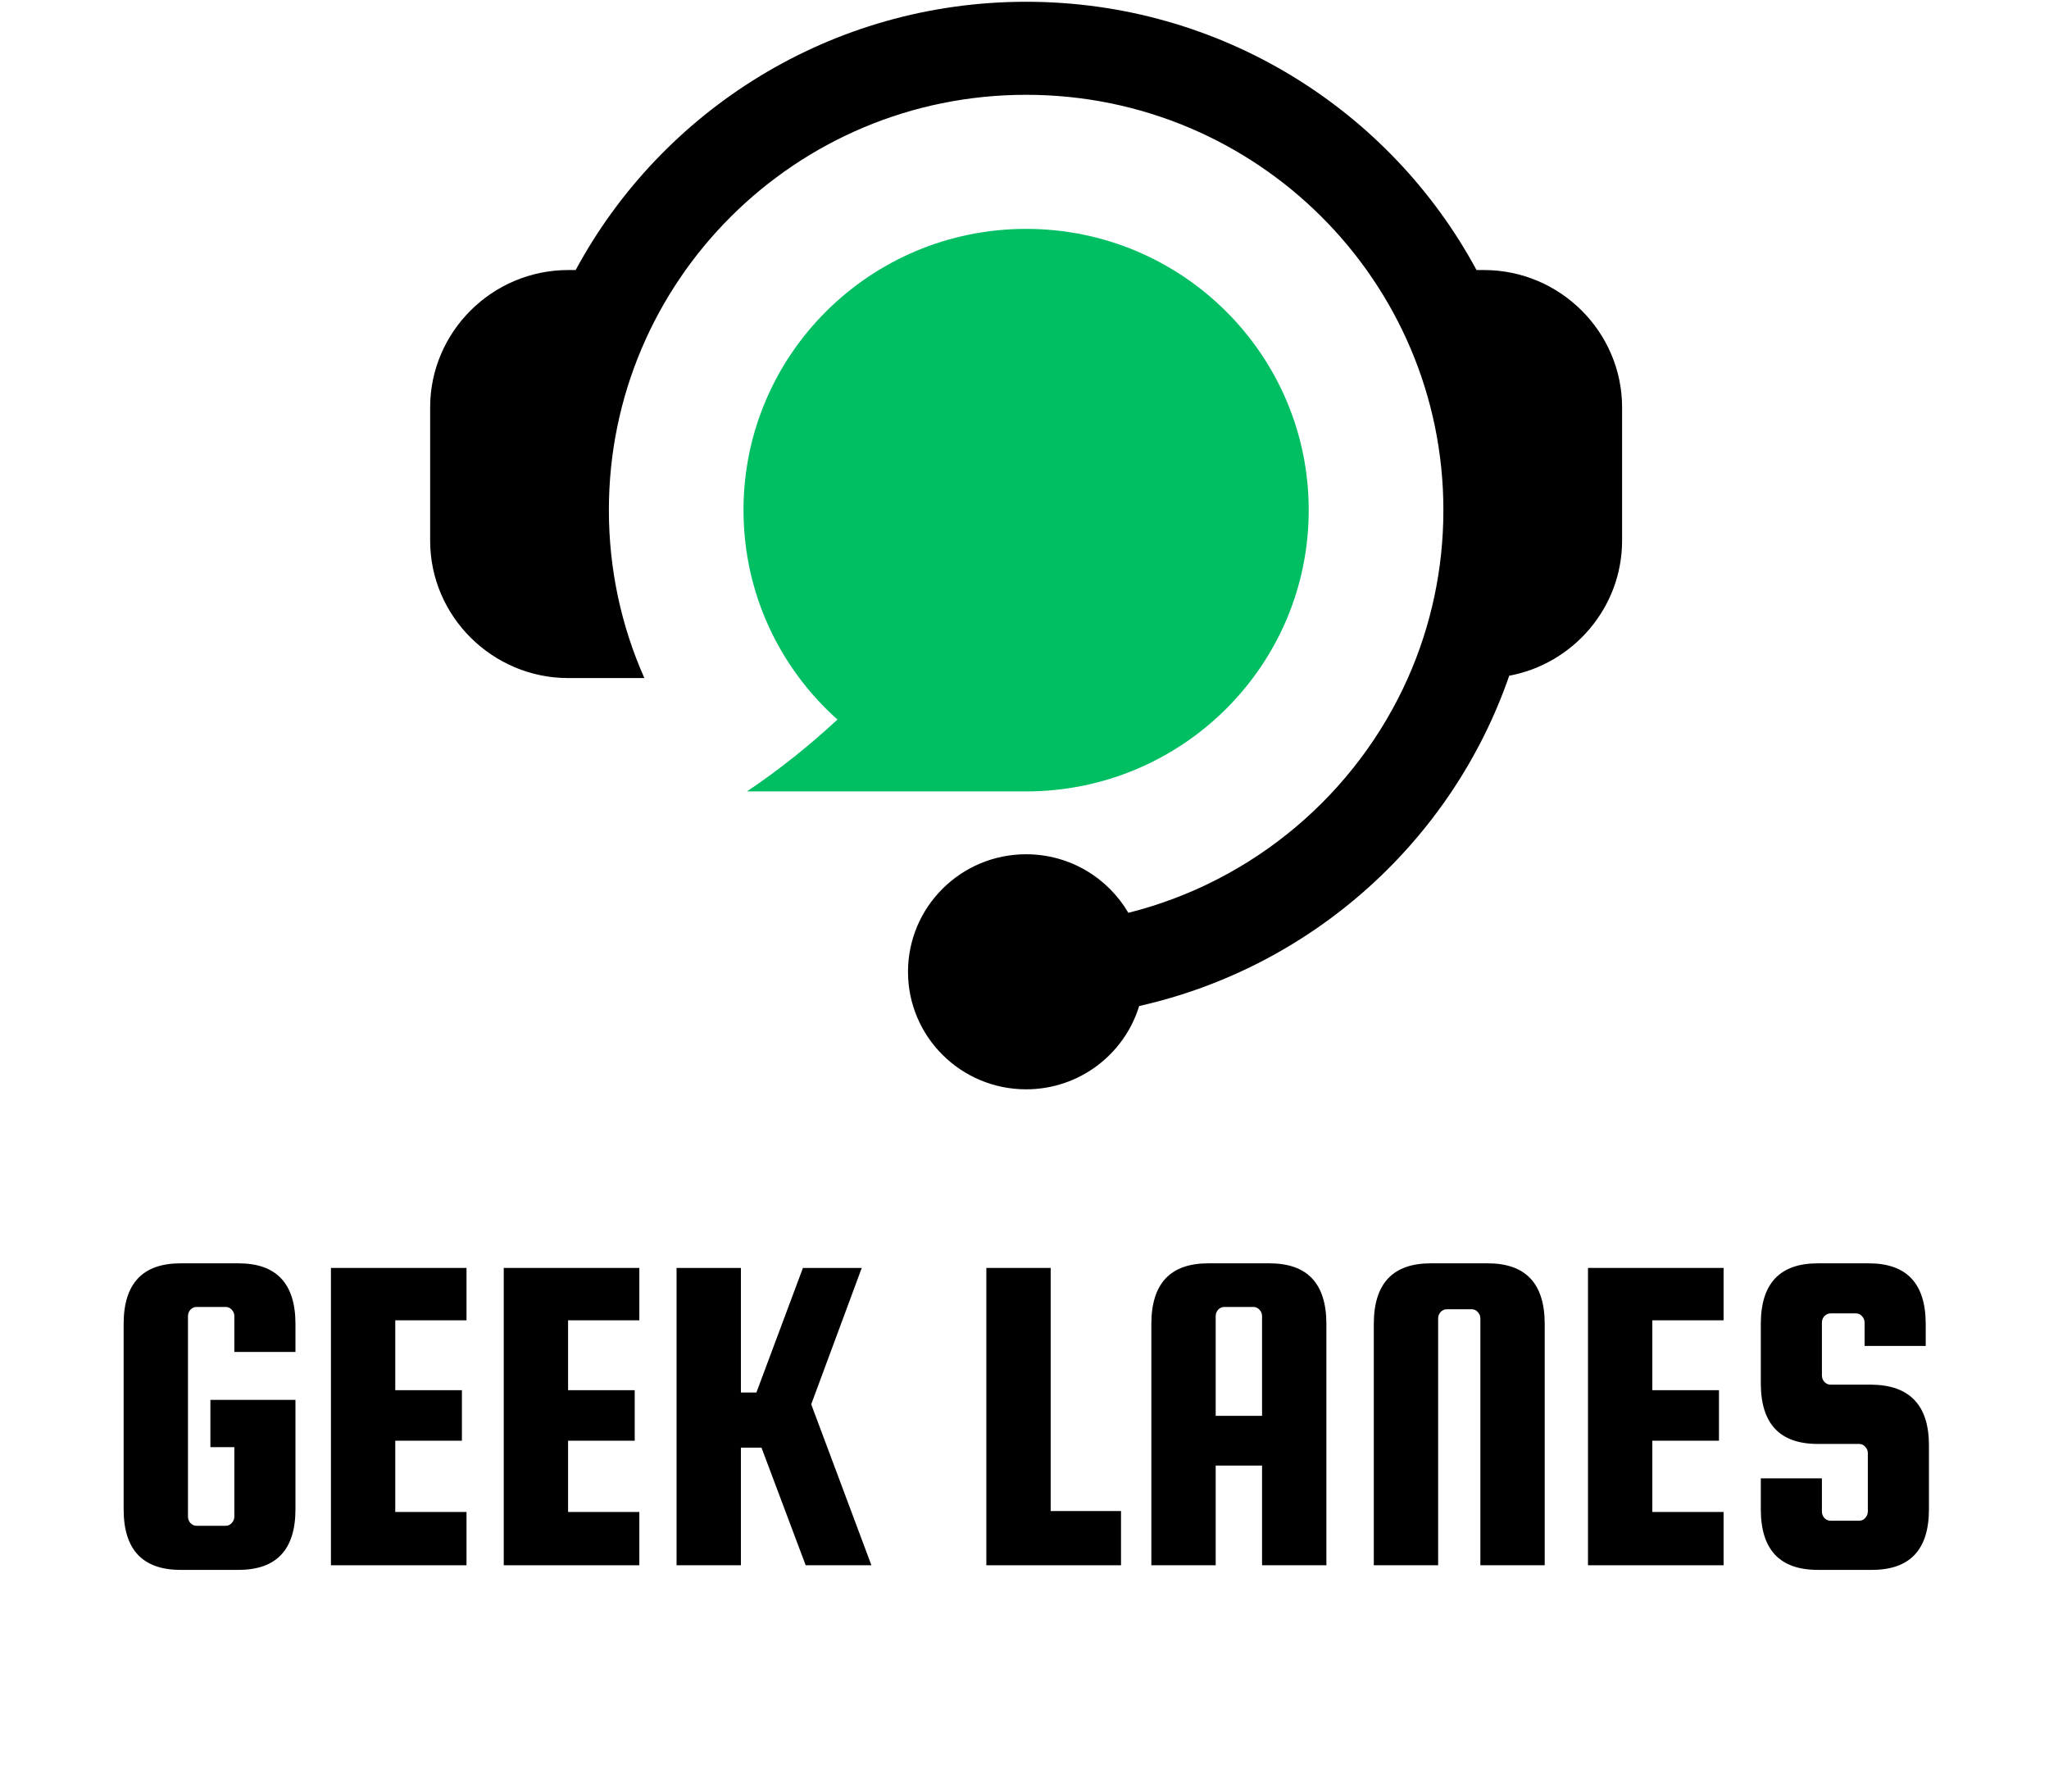
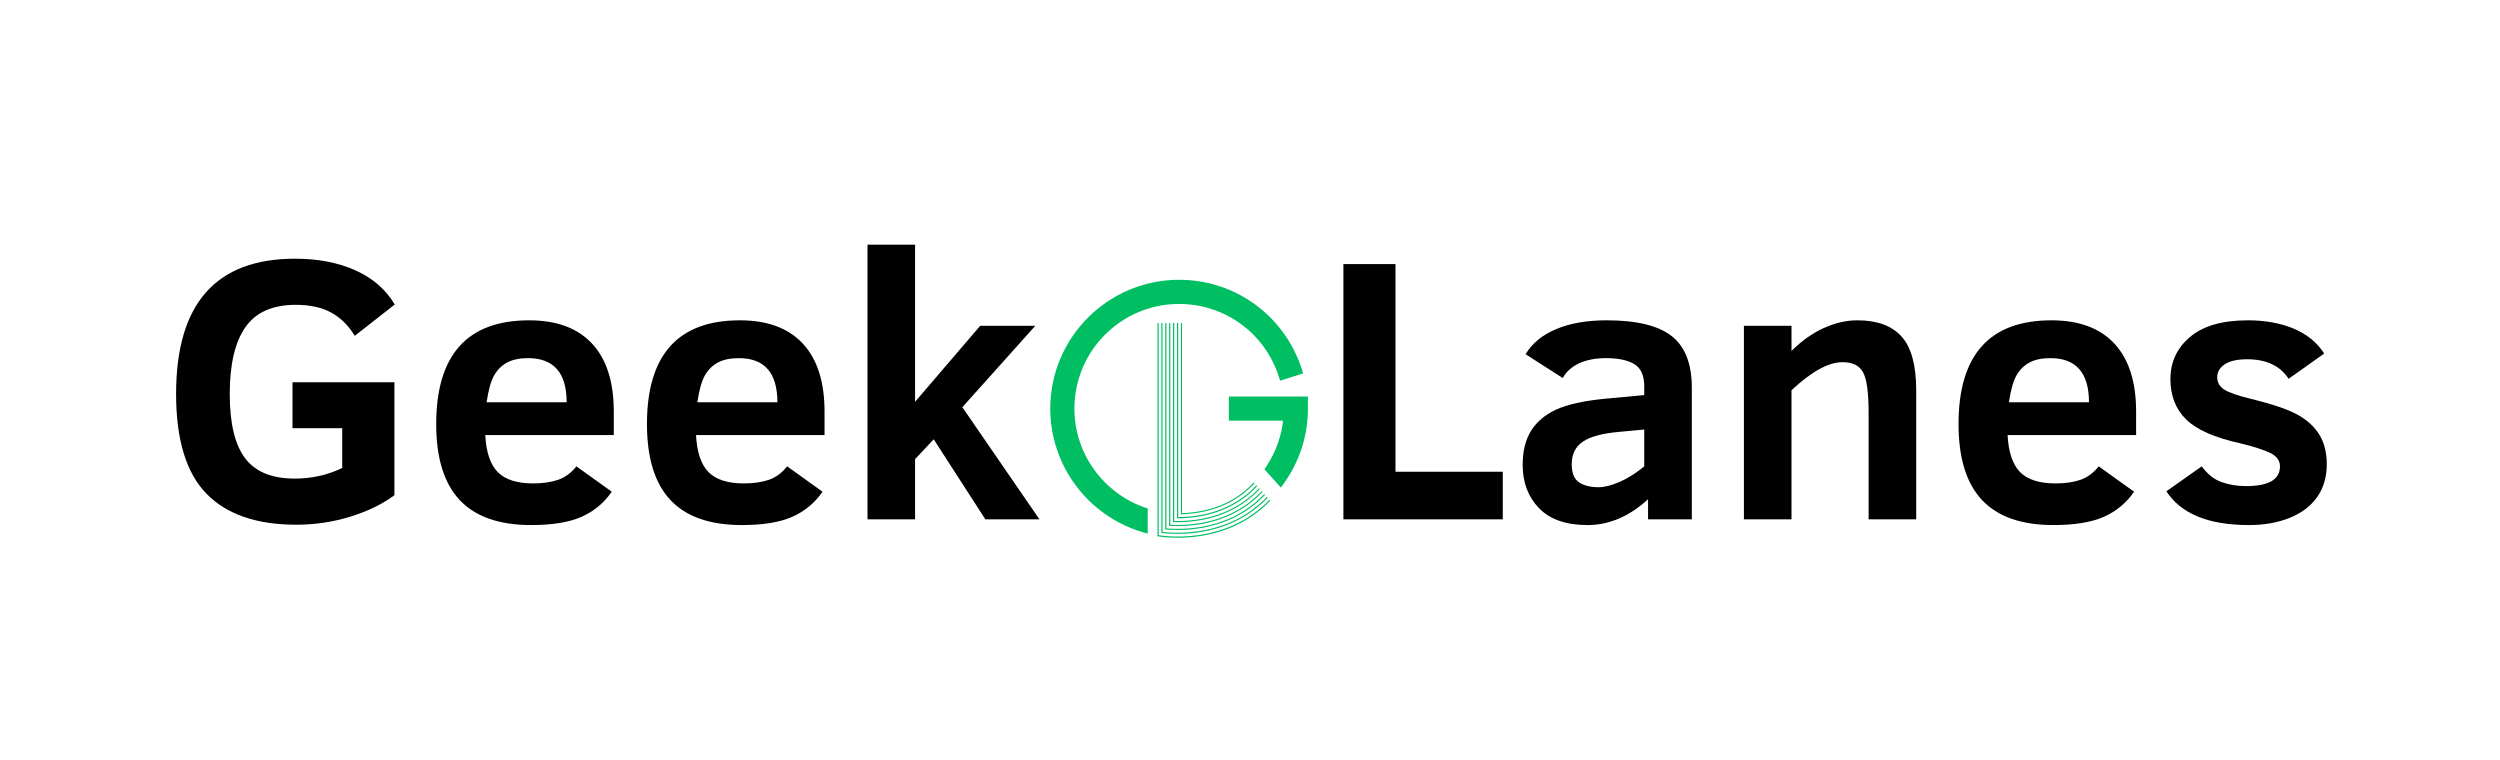
- <svg xmlns="http://www.w3.org/2000/svg" width="278" zoomAndPan="magnify" viewBox="0 0 208.5 182.25" height="243" preserveAspectRatio="xMidYMid meet" version="1.0">
+ <svg xmlns="http://www.w3.org/2000/svg" width="464" zoomAndPan="magnify" viewBox="0 0 348 105.75" height="141" preserveAspectRatio="xMidYMid meet" version="1.0">
  <defs>
    <g />
-     <clipPath id="63b6e106f7">
-       <path d="M 43.77 0.098 L 165.059 0.098 L 165.059 110.906 L 43.77 110.906 Z M 43.77 0.098 " clip-rule="nonzero" />
+     <clipPath id="2c1611d8f9">
+       <path d="M 146.172 38.945 L 182.086 38.945 L 182.086 74.859 L 146.172 74.859 Z M 146.172 38.945 " clip-rule="nonzero" />
    </clipPath>
  </defs>
-   <path fill="#00bf63" d="M 104.414 23.285 C 120.297 23.285 133.172 36.098 133.172 51.898 C 133.172 67.703 120.297 80.516 104.414 80.516 L 76.008 80.516 C 79.363 78.266 82.402 75.809 85.215 73.207 L 85.23 73.215 C 79.352 67.977 75.656 60.371 75.656 51.898 C 75.656 36.098 88.531 23.285 104.414 23.285 Z M 104.414 23.285 " fill-opacity="1" fill-rule="evenodd" />
-   <g clip-path="url(#63b6e106f7)">
-     <path fill="#000000" d="M 58.582 27.473 L 57.82 27.473 C 50.09 27.473 43.77 33.762 43.77 41.449 L 43.77 55.004 C 43.77 62.715 50.121 68.984 57.82 68.984 L 65.57 68.984 C 63.246 63.758 61.957 57.977 61.957 51.895 C 61.957 28.641 80.887 9.645 104.414 9.645 C 127.941 9.645 146.875 28.637 146.875 51.895 C 146.875 57.977 145.586 63.758 143.262 68.984 C 138.031 80.738 127.566 89.672 114.816 92.867 C 112.734 89.305 108.855 86.91 104.414 86.91 C 97.781 86.91 92.395 92.262 92.395 98.871 C 92.395 105.473 97.781 110.824 104.414 110.824 C 109.836 110.824 114.418 107.254 115.918 102.348 C 133.543 98.387 147.773 85.523 153.574 68.746 C 160.086 67.539 165.059 61.82 165.059 55.004 L 165.059 41.449 C 165.059 33.762 158.738 27.473 151.008 27.473 L 150.246 27.473 C 141.484 11.227 124.246 0.18 104.414 0.18 C 84.582 0.18 67.344 11.227 58.578 27.473 Z M 58.582 27.473 " fill-opacity="1" fill-rule="evenodd" />
-   </g>
  <g fill="#000000" fill-opacity="1">
-     <g transform="translate(10.23674, 159.2456)">
+     <g transform="translate(22.04324, 72.29111)">
      <g>
-         <path d="M 11.172 -12.016 L 11.172 -16.828 L 19.828 -16.828 L 19.828 -5.703 C 19.828 -1.586 17.895 0.469 14.031 0.469 L 8.141 0.469 C 4.273 0.469 2.344 -1.586 2.344 -5.703 L 2.344 -24.547 C 2.344 -28.66 4.273 -30.719 8.141 -30.719 L 14.031 -30.719 C 17.895 -30.719 19.828 -28.66 19.828 -24.547 L 19.828 -21.703 L 13.609 -21.703 L 13.609 -25.344 C 13.609 -25.594 13.52 -25.812 13.344 -26 C 13.176 -26.188 12.969 -26.281 12.719 -26.281 L 9.781 -26.281 C 9.531 -26.281 9.316 -26.188 9.141 -26 C 8.973 -25.812 8.891 -25.594 8.891 -25.344 L 8.891 -4.953 C 8.891 -4.703 8.973 -4.484 9.141 -4.297 C 9.316 -4.109 9.531 -4.016 9.781 -4.016 L 12.719 -4.016 C 12.969 -4.016 13.176 -4.109 13.344 -4.297 C 13.52 -4.484 13.609 -4.703 13.609 -4.953 L 13.609 -12.016 Z M 11.172 -12.016 " />
+         <path d="M 27.344 -25.547 C 26.438 -27.016 25.332 -28.098 24.031 -28.797 C 22.727 -29.504 21.094 -29.859 19.125 -29.859 C 15.895 -29.859 13.555 -28.816 12.109 -26.734 C 10.66 -24.66 9.938 -21.566 9.938 -17.453 C 9.938 -13.379 10.648 -10.395 12.078 -8.5 C 13.504 -6.613 15.801 -5.672 18.969 -5.672 C 21.363 -5.672 23.57 -6.164 25.594 -7.156 L 25.594 -12.688 L 18.672 -12.688 L 18.672 -19.078 L 32.859 -19.078 L 32.859 -3.359 C 31.211 -2.129 29.172 -1.133 26.734 -0.375 C 24.297 0.375 21.785 0.75 19.203 0.75 C 13.66 0.75 9.484 -0.695 6.672 -3.594 C 3.867 -6.488 2.469 -11.109 2.469 -17.453 C 2.469 -30.004 7.988 -36.281 19.031 -36.281 C 22.238 -36.281 25.039 -35.738 27.438 -34.656 C 29.832 -33.582 31.656 -32 32.906 -29.906 Z M 27.344 -25.547 " />
      </g>
    </g>
  </g>
  <g fill="#000000" fill-opacity="1">
-     <g transform="translate(31.32985, 159.2456)">
+     <g transform="translate(58.3612, 72.29111)">
      <g>
-         <path d="M 8.891 -5.422 L 16.141 -5.422 L 16.141 0 L 2.344 0 L 2.344 -30.25 L 16.141 -30.25 L 16.141 -24.922 L 8.891 -24.922 L 8.891 -17.812 L 15.672 -17.812 L 15.672 -12.672 L 8.891 -12.672 Z M 8.891 -5.422 " />
+         <path d="M 9.188 -11.734 C 9.312 -9.336 9.895 -7.613 10.938 -6.562 C 11.977 -5.52 13.617 -5 15.859 -5 C 17.16 -5 18.301 -5.16 19.281 -5.484 C 20.27 -5.816 21.133 -6.445 21.875 -7.375 L 26.797 -3.844 C 25.723 -2.289 24.328 -1.129 22.609 -0.359 C 20.891 0.41 18.539 0.797 15.562 0.797 C 11.125 0.797 7.812 -0.363 5.625 -2.688 C 3.445 -5.02 2.359 -8.539 2.359 -13.25 C 2.359 -22.883 6.672 -27.703 15.297 -27.703 C 19.129 -27.703 22.051 -26.617 24.062 -24.453 C 26.07 -22.285 27.078 -19.133 27.078 -15 L 27.078 -11.734 Z M 20.516 -16.297 C 20.516 -20.391 18.723 -22.438 15.141 -22.438 C 13.961 -22.438 12.992 -22.234 12.234 -21.828 C 11.484 -21.43 10.879 -20.832 10.422 -20.031 C 9.973 -19.238 9.625 -17.992 9.375 -16.297 Z M 20.516 -16.297 " />
      </g>
    </g>
  </g>
  <g fill="#000000" fill-opacity="1">
-     <g transform="translate(48.91525, 159.2456)">
+     <g transform="translate(87.6979, 72.29111)">
      <g>
-         <path d="M 8.891 -5.422 L 16.141 -5.422 L 16.141 0 L 2.344 0 L 2.344 -30.25 L 16.141 -30.25 L 16.141 -24.922 L 8.891 -24.922 L 8.891 -17.812 L 15.672 -17.812 L 15.672 -12.672 L 8.891 -12.672 Z M 8.891 -5.422 " />
+         <path d="M 9.188 -11.734 C 9.312 -9.336 9.895 -7.613 10.938 -6.562 C 11.977 -5.52 13.617 -5 15.859 -5 C 17.16 -5 18.301 -5.16 19.281 -5.484 C 20.27 -5.816 21.133 -6.445 21.875 -7.375 L 26.797 -3.844 C 25.723 -2.289 24.328 -1.129 22.609 -0.359 C 20.891 0.41 18.539 0.797 15.562 0.797 C 11.125 0.797 7.812 -0.363 5.625 -2.688 C 3.445 -5.02 2.359 -8.539 2.359 -13.25 C 2.359 -22.883 6.672 -27.703 15.297 -27.703 C 19.129 -27.703 22.051 -26.617 24.062 -24.453 C 26.07 -22.285 27.078 -19.133 27.078 -15 L 27.078 -11.734 Z M 20.516 -16.297 C 20.516 -20.391 18.723 -22.438 15.141 -22.438 C 13.961 -22.438 12.992 -22.234 12.234 -21.828 C 11.484 -21.43 10.879 -20.832 10.422 -20.031 C 9.973 -19.238 9.625 -17.992 9.375 -16.297 Z M 20.516 -16.297 " />
      </g>
    </g>
  </g>
  <g fill="#000000" fill-opacity="1">
-     <g transform="translate(66.50064, 159.2456)">
+     <g transform="translate(117.0346, 72.29111)">
      <g>
-         <path d="M 21.188 -30.25 L 16.047 -16.375 L 22.172 0 L 15.484 0 L 10.984 -11.969 L 8.891 -11.969 L 8.891 0 L 2.344 0 L 2.344 -30.25 L 8.891 -30.25 L 8.891 -17.578 L 10.469 -17.578 L 15.203 -30.25 Z M 21.188 -30.25 " />
+         <path d="M 20.125 0 L 12.938 -11.141 L 10.344 -8.375 L 10.344 0 L 3.719 0 L 3.719 -38.234 L 10.344 -38.234 L 10.344 -16.359 L 19.406 -26.938 L 27.078 -26.938 L 16.922 -15.609 L 27.656 0 Z M 20.125 0 " />
      </g>
    </g>
  </g>
  <g fill="#000000" fill-opacity="1">
-     <g transform="translate(88.57592, 159.2456)">
+     <g transform="translate(145.2725, 72.29111)">
      <g />
    </g>
  </g>
  <g fill="#000000" fill-opacity="1">
-     <g transform="translate(98.0234, 159.2456)">
+     <g transform="translate(157.9004, 72.29111)">
+       <g />
+     </g>
+   </g>
+   <g fill="#000000" fill-opacity="1">
+     <g transform="translate(170.5282, 72.29111)">
+       <g />
+     </g>
+   </g>
+   <g fill="#000000" fill-opacity="1">
+     <g transform="translate(183.1573, 72.29111)">
      <g>
-         <path d="M 8.891 -5.516 L 16.047 -5.516 L 16.047 0 L 2.344 0 L 2.344 -30.25 L 8.891 -30.25 Z M 8.891 -5.516 " />
+         <path d="M 3.844 0 L 3.844 -35.531 L 11.094 -35.531 L 11.094 -6.625 L 26.031 -6.625 L 26.031 0 Z M 3.844 0 " />
      </g>
    </g>
  </g>
  <g fill="#000000" fill-opacity="1">
-     <g transform="translate(114.8137, 159.2456)">
+     <g transform="translate(209.799, 72.29111)">
      <g>
-         <path d="M 14.359 -30.719 C 18.223 -30.719 20.156 -28.66 20.156 -24.547 L 20.156 0 L 13.609 0 L 13.609 -10.141 L 8.891 -10.141 L 8.891 0 L 2.344 0 L 2.344 -24.547 C 2.344 -28.66 4.273 -30.719 8.141 -30.719 Z M 8.891 -15.203 L 13.609 -15.203 L 13.609 -25.344 C 13.609 -25.594 13.52 -25.812 13.344 -26 C 13.176 -26.188 12.969 -26.281 12.719 -26.281 L 9.781 -26.281 C 9.531 -26.281 9.316 -26.188 9.141 -26 C 8.973 -25.812 8.891 -25.594 8.891 -25.344 Z M 8.891 -15.203 " />
+         <path d="M 19.609 0 L 19.609 -2.797 C 16.992 -0.398 14.188 0.797 11.188 0.797 C 8.207 0.797 5.957 0.016 4.438 -1.547 C 2.914 -3.117 2.156 -5.129 2.156 -7.578 C 2.156 -9.492 2.547 -11.078 3.328 -12.328 C 4.109 -13.578 5.266 -14.555 6.797 -15.266 C 8.328 -15.973 10.531 -16.473 13.406 -16.766 L 19.078 -17.297 L 19.078 -18.516 C 19.078 -20.016 18.625 -21.039 17.719 -21.594 C 16.812 -22.156 15.484 -22.438 13.734 -22.438 C 12.297 -22.438 11.055 -22.195 10.016 -21.719 C 8.984 -21.238 8.223 -20.555 7.734 -19.672 L 2.562 -22.984 C 3.469 -24.504 4.891 -25.672 6.828 -26.484 C 8.766 -27.297 11.102 -27.703 13.844 -27.703 C 18.031 -27.703 21.051 -26.969 22.906 -25.5 C 24.77 -24.039 25.703 -21.645 25.703 -18.312 L 25.703 0 Z M 19.078 -12.5 L 15.719 -12.188 C 13.332 -11.988 11.613 -11.535 10.562 -10.828 C 9.508 -10.129 8.984 -9.078 8.984 -7.672 C 8.984 -6.441 9.328 -5.598 10.016 -5.141 C 10.703 -4.691 11.609 -4.469 12.734 -4.469 C 13.535 -4.469 14.516 -4.719 15.672 -5.219 C 16.828 -5.727 17.961 -6.445 19.078 -7.375 Z M 19.078 -12.5 " />
      </g>
    </g>
  </g>
  <g fill="#000000" fill-opacity="1">
-     <g transform="translate(137.497, 159.2456)">
+     <g transform="translate(239.033, 72.29111)">
      <g>
-         <path d="M 19.688 0 L 13.141 0 L 13.141 -25.109 C 13.141 -25.359 13.051 -25.578 12.875 -25.766 C 12.707 -25.953 12.5 -26.047 12.25 -26.047 L 9.734 -26.047 C 9.484 -26.047 9.27 -25.953 9.094 -25.766 C 8.926 -25.578 8.844 -25.359 8.844 -25.109 L 8.844 0 L 2.297 0 L 2.297 -24.547 C 2.297 -28.66 4.227 -30.719 8.094 -30.719 L 13.891 -30.719 C 17.754 -30.719 19.688 -28.66 19.688 -24.547 Z M 19.688 0 " />
+         <path d="M 21.078 0 L 21.078 -14.844 C 21.078 -17.645 20.82 -19.516 20.312 -20.453 C 19.812 -21.398 18.859 -21.875 17.453 -21.875 C 15.484 -21.875 13.113 -20.57 10.344 -17.969 L 10.344 0 L 3.719 0 L 3.719 -26.938 L 10.344 -26.938 L 10.344 -23.438 C 11.75 -24.844 13.242 -25.906 14.828 -26.625 C 16.422 -27.344 17.984 -27.703 19.516 -27.703 C 22.266 -27.703 24.316 -26.945 25.672 -25.438 C 27.023 -23.938 27.703 -21.445 27.703 -17.969 L 27.703 0 Z M 21.078 0 " />
      </g>
    </g>
  </g>
  <g fill="#000000" fill-opacity="1">
-     <g transform="translate(159.2449, 159.2456)">
+     <g transform="translate(270.269, 72.29111)">
      <g>
-         <path d="M 8.891 -5.422 L 16.141 -5.422 L 16.141 0 L 2.344 0 L 2.344 -30.25 L 16.141 -30.25 L 16.141 -24.922 L 8.891 -24.922 L 8.891 -17.812 L 15.672 -17.812 L 15.672 -12.672 L 8.891 -12.672 Z M 8.891 -5.422 " />
+         <path d="M 9.188 -11.734 C 9.312 -9.336 9.895 -7.613 10.938 -6.562 C 11.977 -5.52 13.617 -5 15.859 -5 C 17.16 -5 18.301 -5.16 19.281 -5.484 C 20.27 -5.816 21.133 -6.445 21.875 -7.375 L 26.797 -3.844 C 25.723 -2.289 24.328 -1.129 22.609 -0.359 C 20.891 0.41 18.539 0.797 15.562 0.797 C 11.125 0.797 7.812 -0.363 5.625 -2.688 C 3.445 -5.02 2.359 -8.539 2.359 -13.25 C 2.359 -22.883 6.672 -27.703 15.297 -27.703 C 19.129 -27.703 22.051 -26.617 24.062 -24.453 C 26.07 -22.285 27.078 -19.133 27.078 -15 L 27.078 -11.734 Z M 20.516 -16.297 C 20.516 -20.391 18.723 -22.438 15.141 -22.438 C 13.961 -22.438 12.992 -22.234 12.234 -21.828 C 11.484 -21.43 10.879 -20.832 10.422 -20.031 C 9.973 -19.238 9.625 -17.992 9.375 -16.297 Z M 20.516 -16.297 " />
      </g>
    </g>
  </g>
  <g fill="#000000" fill-opacity="1">
-     <g transform="translate(176.8303, 159.2456)">
+     <g transform="translate(299.6057, 72.29111)">
      <g>
-         <path d="M 19.125 -22.312 L 12.906 -22.312 L 12.906 -24.688 C 12.906 -24.938 12.816 -25.156 12.641 -25.344 C 12.473 -25.531 12.266 -25.625 12.016 -25.625 L 9.453 -25.625 C 9.203 -25.625 8.988 -25.531 8.812 -25.344 C 8.645 -25.156 8.562 -24.938 8.562 -24.688 L 8.562 -19.312 C 8.562 -19.062 8.645 -18.844 8.812 -18.656 C 8.988 -18.469 9.203 -18.375 9.453 -18.375 L 13.656 -18.375 C 17.52 -18.312 19.453 -16.254 19.453 -12.203 L 19.453 -5.703 C 19.453 -1.586 17.52 0.469 13.656 0.469 L 8.141 0.469 C 4.273 0.469 2.344 -1.586 2.344 -5.703 L 2.344 -8.844 L 8.562 -8.844 L 8.562 -5.469 C 8.562 -5.219 8.645 -5 8.812 -4.812 C 8.988 -4.625 9.203 -4.531 9.453 -4.531 L 12.344 -4.531 C 12.594 -4.531 12.801 -4.625 12.969 -4.812 C 13.145 -5 13.234 -5.219 13.234 -5.469 L 13.234 -11.406 C 13.234 -11.656 13.145 -11.875 12.969 -12.062 C 12.801 -12.25 12.594 -12.344 12.344 -12.344 L 8.141 -12.344 C 4.273 -12.344 2.344 -14.398 2.344 -18.516 L 2.344 -24.547 C 2.344 -28.66 4.273 -30.719 8.141 -30.719 L 13.328 -30.719 C 17.191 -30.719 19.125 -28.66 19.125 -24.547 Z M 19.125 -22.312 " />
+         <path d="M 24.281 -7.672 C 24.281 -5.891 23.832 -4.363 22.938 -3.094 C 22.039 -1.832 20.766 -0.867 19.109 -0.203 C 17.461 0.461 15.578 0.797 13.453 0.797 C 7.816 0.797 3.984 -0.77 1.953 -3.906 L 6.875 -7.375 C 7.688 -6.27 8.617 -5.535 9.672 -5.172 C 10.723 -4.805 11.848 -4.625 13.047 -4.625 C 16.191 -4.625 17.766 -5.539 17.766 -7.375 C 17.766 -8.176 17.316 -8.797 16.422 -9.234 C 15.535 -9.672 14.145 -10.117 12.25 -10.578 C 8.664 -11.367 6.145 -12.484 4.688 -13.922 C 3.238 -15.359 2.516 -17.223 2.516 -19.516 C 2.516 -21.891 3.426 -23.848 5.25 -25.391 C 7.07 -26.93 9.754 -27.703 13.297 -27.703 C 15.711 -27.703 17.836 -27.316 19.672 -26.547 C 21.516 -25.773 22.93 -24.617 23.922 -23.078 L 18.969 -19.562 C 17.789 -21.375 15.867 -22.281 13.203 -22.281 C 11.828 -22.281 10.785 -22.047 10.078 -21.578 C 9.379 -21.109 9.031 -20.504 9.031 -19.766 C 9.031 -19.066 9.348 -18.504 9.984 -18.078 C 10.617 -17.66 11.867 -17.223 13.734 -16.766 C 16.797 -16.016 18.984 -15.266 20.297 -14.516 C 21.609 -13.773 22.598 -12.852 23.266 -11.75 C 23.941 -10.645 24.281 -9.285 24.281 -7.672 Z M 24.281 -7.672 " />
      </g>
    </g>
  </g>
+   <g clip-path="url(#2c1611d8f9)">
+     <path fill="#00bf63" d="M 159.375 70.648 L 159.762 70.781 L 159.762 74.285 L 159.02 74.066 C 157.195 73.523 155.461 72.688 153.895 71.594 C 152.344 70.516 150.973 69.199 149.832 67.688 C 148.676 66.16 147.777 64.477 147.164 62.672 C 146.52 60.816 146.195 58.863 146.195 56.879 C 146.195 46.992 154.242 38.945 164.129 38.945 C 171.969 38.945 178.836 43.961 181.223 51.422 L 181.395 51.973 L 178.191 52.996 L 178.016 52.445 C 176.078 46.387 170.508 42.309 164.129 42.309 C 156.09 42.309 149.559 48.84 149.559 56.879 C 149.559 58.438 149.801 59.973 150.289 61.438 C 150.762 62.855 151.445 64.191 152.328 65.406 C 153.203 66.609 154.242 67.664 155.438 68.555 C 156.633 69.461 157.965 70.16 159.375 70.648 Z M 171.059 55.195 L 171.059 58.555 L 178.605 58.555 C 178.488 59.609 178.246 60.648 177.898 61.648 C 177.496 62.816 176.938 63.926 176.254 64.949 L 176 65.32 L 178.301 67.871 L 178.719 67.285 C 179.789 65.801 180.613 64.16 181.18 62.438 C 181.773 60.641 182.062 58.777 182.062 56.879 L 182.062 55.195 Z M 163.949 72.145 C 164.797 72.145 165.648 72.082 166.484 71.965 C 168.09 71.734 169.594 71.285 170.953 70.641 C 172.488 69.91 173.844 68.918 175 67.672 L 174.891 67.555 C 173.742 68.781 172.395 69.773 170.883 70.492 C 169.539 71.129 168.051 71.57 166.461 71.797 C 165.648 71.914 164.82 71.973 164.004 71.98 L 164.004 44.969 L 163.84 44.969 L 163.84 72.145 L 163.918 72.145 C 163.926 72.145 163.934 72.145 163.949 72.145 Z M 163.934 72.688 C 164.812 72.688 165.695 72.625 166.555 72.5 C 168.215 72.262 169.773 71.797 171.184 71.129 C 172.766 70.371 174.168 69.348 175.363 68.082 L 175.254 67.965 C 174.066 69.223 172.68 70.246 171.113 70.988 C 169.719 71.648 168.176 72.105 166.531 72.34 C 165.523 72.484 164.484 72.547 163.453 72.523 L 163.453 44.969 L 163.285 44.969 L 163.285 72.672 L 163.367 72.672 C 163.562 72.68 163.75 72.688 163.934 72.688 Z M 166.406 71.43 C 167.957 71.207 169.41 70.773 170.719 70.152 C 172.207 69.445 173.52 68.477 174.641 67.27 L 174.527 67.152 C 173.418 68.352 172.121 69.309 170.648 70.012 C 169.348 70.625 167.914 71.051 166.379 71.27 C 165.773 71.355 165.16 71.41 164.539 71.438 L 164.539 44.969 L 164.383 44.969 L 164.383 71.594 L 164.469 71.594 C 165.113 71.57 165.766 71.516 166.406 71.43 Z M 162.848 74.285 C 163.152 74.301 163.516 74.316 163.926 74.316 C 164.727 74.316 165.711 74.27 166.789 74.113 C 168.617 73.852 170.332 73.34 171.883 72.602 C 173.609 71.781 175.145 70.672 176.457 69.293 L 176.348 69.176 C 175.039 70.539 173.52 71.641 171.812 72.461 C 170.27 73.191 168.57 73.695 166.758 73.953 C 165.145 74.184 163.742 74.176 162.855 74.129 C 162.492 74.105 162.145 74.082 161.824 74.043 L 161.824 44.969 L 161.656 44.969 L 161.656 74.176 L 161.727 74.184 C 162.082 74.23 162.461 74.262 162.848 74.285 Z M 176.719 69.57 C 175.371 70.973 173.805 72.098 172.051 72.938 C 170.457 73.695 168.703 74.215 166.844 74.484 C 165.184 74.719 163.742 74.711 162.832 74.656 C 162.027 74.609 161.469 74.531 161.289 74.5 L 161.289 44.969 L 161.121 44.969 L 161.121 74.641 L 161.184 74.656 C 161.191 74.656 161.809 74.773 162.805 74.828 C 163.121 74.844 163.492 74.859 163.918 74.859 C 164.742 74.859 165.75 74.812 166.852 74.656 C 168.734 74.387 170.5 73.859 172.113 73.098 C 173.883 72.254 175.465 71.113 176.82 69.703 Z M 162.91 73.199 C 163.191 73.215 163.539 73.23 163.926 73.23 C 164.68 73.23 165.617 73.184 166.633 73.043 C 168.348 72.797 169.953 72.316 171.418 71.625 C 173.051 70.852 174.496 69.797 175.734 68.492 L 175.625 68.375 C 174.395 69.672 172.961 70.711 171.348 71.484 C 169.906 72.168 168.309 72.641 166.609 72.883 C 165.082 73.105 163.758 73.098 162.918 73.051 C 162.918 73.051 162.918 73.051 162.91 73.051 L 162.91 44.969 L 162.742 44.969 L 162.742 73.191 L 162.824 73.199 C 162.855 73.199 162.887 73.199 162.91 73.199 Z M 162.879 73.742 C 163.168 73.758 163.523 73.773 163.926 73.773 C 164.703 73.773 165.664 73.727 166.711 73.578 C 168.484 73.324 170.145 72.828 171.656 72.113 C 173.332 71.316 174.82 70.23 176.094 68.895 L 175.984 68.773 C 174.719 70.105 173.246 71.176 171.586 71.973 C 170.09 72.68 168.445 73.168 166.688 73.418 C 165.121 73.648 163.75 73.633 162.887 73.586 C 162.711 73.578 162.539 73.562 162.367 73.547 L 162.367 44.969 L 162.199 44.969 L 162.199 73.695 L 162.27 73.703 C 162.477 73.719 162.672 73.727 162.879 73.742 Z M 162.879 73.742 " fill-opacity="1" fill-rule="nonzero" />
+   </g>
</svg>
